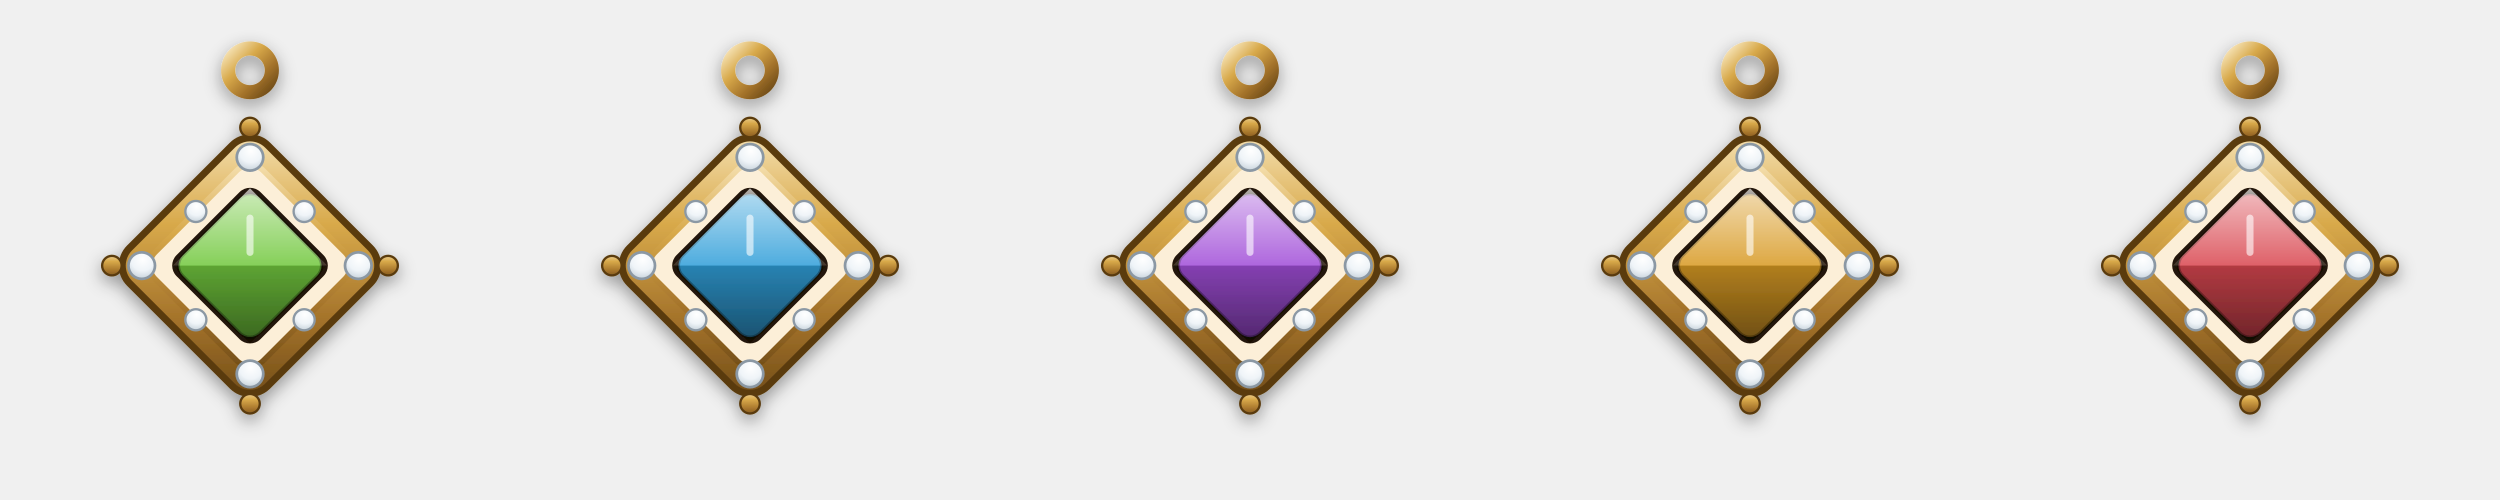
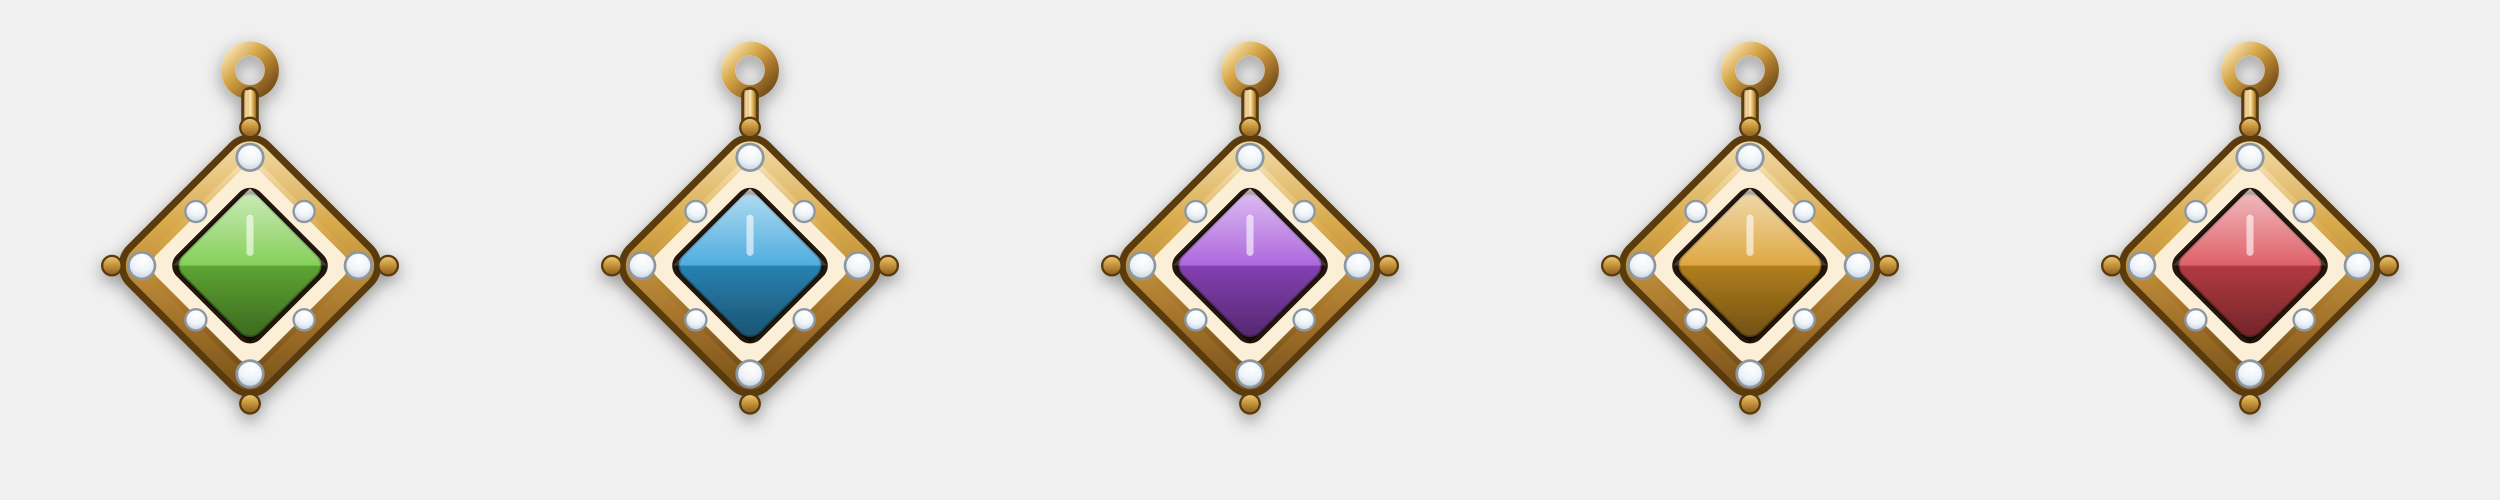
<svg xmlns="http://www.w3.org/2000/svg" xmlns:xlink="http://www.w3.org/1999/xlink" width="320" height="64" viewBox="0 0 320 64" role="img" aria-labelledby="title desc">
  <view id="sessions" viewBox="0 0 64 64" />
  <view id="consultations" viewBox="64 0 64 64" />
  <view id="content" viewBox="128 0 64 64" />
  <view id="notes" viewBox="192 0 64 64" />
  <view id="info" viewBox="256 0 64 64" />
  <defs>
    <linearGradient id="gold-metal" x1="0" y1="0" x2="1" y2="1">
      <stop offset="0" stop-color="#F7E4B8" />
      <stop offset=".35" stop-color="#D8A94A" />
      <stop offset=".7" stop-color="#A3722A" />
      <stop offset="1" stop-color="#6E4A16" />
    </linearGradient>
    <radialGradient id="pave-diamond" cx=".35" cy=".3" r=".8">
      <stop offset="0" stop-color="#FFFFFF" />
      <stop offset=".55" stop-color="#EFF4F8" />
      <stop offset="1" stop-color="#C3CFD8" />
    </radialGradient>
+     <linearGradient id="rod-metal" x1="0" y1="0" x2="1" y2="0">
+       <stop offset="0" stop-color="#6E4A16" />
+       <stop offset=".28" stop-color="#D8A94A" />
+       <stop offset=".5" stop-color="#F9EAC2" />
+       <stop offset=".72" stop-color="#D8A94A" />
+       <stop offset="1" stop-color="#6E4A16" />
+     </linearGradient>
    <linearGradient id="stone-facet-highlight" x1="0" y1="0" x2="1" y2="1">
      <stop offset="0" stop-color="#FFFFFF" stop-opacity=".65" />
      <stop offset=".5" stop-color="#FFFFFF" stop-opacity=".14" />
      <stop offset="1" stop-color="#FFFFFF" stop-opacity="0" />
    </linearGradient>
    <linearGradient id="stone-facet-shadow" x1="0" y1="0" x2="1" y2="1">
      <stop offset="0" stop-color="#000000" stop-opacity="0" />
      <stop offset=".5" stop-color="#000000" stop-opacity=".18" />
      <stop offset="1" stop-color="#000000" stop-opacity=".5" />
    </linearGradient>
    <filter id="pendant-shadow" x="-40%" y="-30%" width="180%" height="170%">
      <feGaussianBlur in="SourceAlpha" stdDeviation="1.1" result="blur" />
      <feOffset in="blur" dy=".8" result="off" />
      <feComponentTransfer in="off" result="shadow">
        <feFuncA type="linear" slope=".38" />
      </feComponentTransfer>
      <feMerge>
        <feMergeNode in="shadow" />
        <feMergeNode in="SourceGraphic" />
      </feMerge>
    </filter>
    <g id="pendant-chrome">
      <circle cx="32" cy="9" r="2.8" fill="none" stroke="url(#gold-metal)" stroke-width="1.8" />
-       <line x1="32" y1="11.6" x2="32" y2="16.3" stroke="url(#gold-metal)" stroke-width="1.8" stroke-linecap="round" />
+       <rect x="31.05" y="11.3" width="1.9" height="5.4" rx=".95" fill="url(#rod-metal)" stroke="#5A3B10" stroke-width=".35" />
+       <line x1="31.5" y1="11.7" x2="31.5" y2="16" stroke="#FCEFD8" stroke-width=".4" stroke-linecap="round" opacity=".6" />
      <g transform="translate(32 34) rotate(45)">
        <rect x="-12.5" y="-12.5" width="25" height="25" rx="3.2" fill="url(#gold-metal)" stroke="#5A3B10" stroke-width=".9" />
        <rect x="-9.8" y="-9.8" width="19.6" height="19.6" rx="2.4" fill="#FCEFD8" stroke="url(#gold-metal)" stroke-width=".7" />
        <circle cx="-9.8" cy="-9.8" r="1.7" fill="url(#pave-diamond)" stroke="#8B98A4" stroke-width=".35" />
        <circle cx="9.8" cy="-9.8" r="1.7" fill="url(#pave-diamond)" stroke="#8B98A4" stroke-width=".35" />
        <circle cx="9.8" cy="9.8" r="1.7" fill="url(#pave-diamond)" stroke="#8B98A4" stroke-width=".35" />
        <circle cx="-9.8" cy="9.8" r="1.7" fill="url(#pave-diamond)" stroke="#8B98A4" stroke-width=".35" />
        <circle cx="0" cy="-9.8" r="1.35" fill="url(#pave-diamond)" stroke="#8B98A4" stroke-width=".3" />
        <circle cx="9.8" cy="0" r="1.35" fill="url(#pave-diamond)" stroke="#8B98A4" stroke-width=".3" />
        <circle cx="0" cy="9.8" r="1.35" fill="url(#pave-diamond)" stroke="#8B98A4" stroke-width=".3" />
        <circle cx="-9.8" cy="0" r="1.35" fill="url(#pave-diamond)" stroke="#8B98A4" stroke-width=".3" />
        <circle cx="-12.5" cy="-12.5" r="1.25" fill="url(#gold-metal)" stroke="#5A3B10" stroke-width=".3" />
        <circle cx="12.5" cy="-12.5" r="1.25" fill="url(#gold-metal)" stroke="#5A3B10" stroke-width=".3" />
        <circle cx="12.5" cy="12.5" r="1.25" fill="url(#gold-metal)" stroke="#5A3B10" stroke-width=".3" />
        <circle cx="-12.5" cy="12.5" r="1.25" fill="url(#gold-metal)" stroke="#5A3B10" stroke-width=".3" />
      </g>
    </g>
    <g id="pendant-stone">
      <g transform="translate(32 34) rotate(45)">
        <rect x="-7.6" y="-7.6" width="15.2" height="15.2" rx="1.9" fill="#241608" />
        <rect x="-7" y="-7" width="14" height="14" rx="1.8" fill="currentColor" stroke="#000000" stroke-opacity=".3" stroke-width=".4" />
        <path d="M-7 -7 7 -7 -7 7Z" fill="url(#stone-facet-highlight)" />
        <path d="M7 -7 7 7 -7 7Z" fill="url(#stone-facet-shadow)" />
        <path d="M-4.3 -4.3 -1.2 -1.2" stroke="#FFFFFF" stroke-width=".9" stroke-linecap="round" opacity=".6" />
      </g>
    </g>
  </defs>
  <g id="sessions-icon" filter="url(#pendant-shadow)">
    <use href="#pendant-chrome" xlink:href="#pendant-chrome" />
    <use href="#pendant-stone" xlink:href="#pendant-stone" color="#72C83E" />
  </g>
  <g id="consultations-icon" transform="translate(64 0)" filter="url(#pendant-shadow)">
    <use href="#pendant-chrome" xlink:href="#pendant-chrome" />
    <use href="#pendant-stone" xlink:href="#pendant-stone" color="#319FD9" />
  </g>
  <g id="content-icon" transform="translate(128 0)" filter="url(#pendant-shadow)">
    <use href="#pendant-chrome" xlink:href="#pendant-chrome" />
    <use href="#pendant-stone" xlink:href="#pendant-stone" color="#A14ED8" />
  </g>
  <g id="notes-icon" transform="translate(192 0)" filter="url(#pendant-shadow)">
    <use href="#pendant-chrome" xlink:href="#pendant-chrome" />
    <use href="#pendant-stone" xlink:href="#pendant-stone" color="#D89A24" />
  </g>
  <g id="info-icon" transform="translate(256 0)" filter="url(#pendant-shadow)">
    <use href="#pendant-chrome" xlink:href="#pendant-chrome" />
    <use href="#pendant-stone" xlink:href="#pendant-stone" color="#D94750" />
  </g>
</svg>
